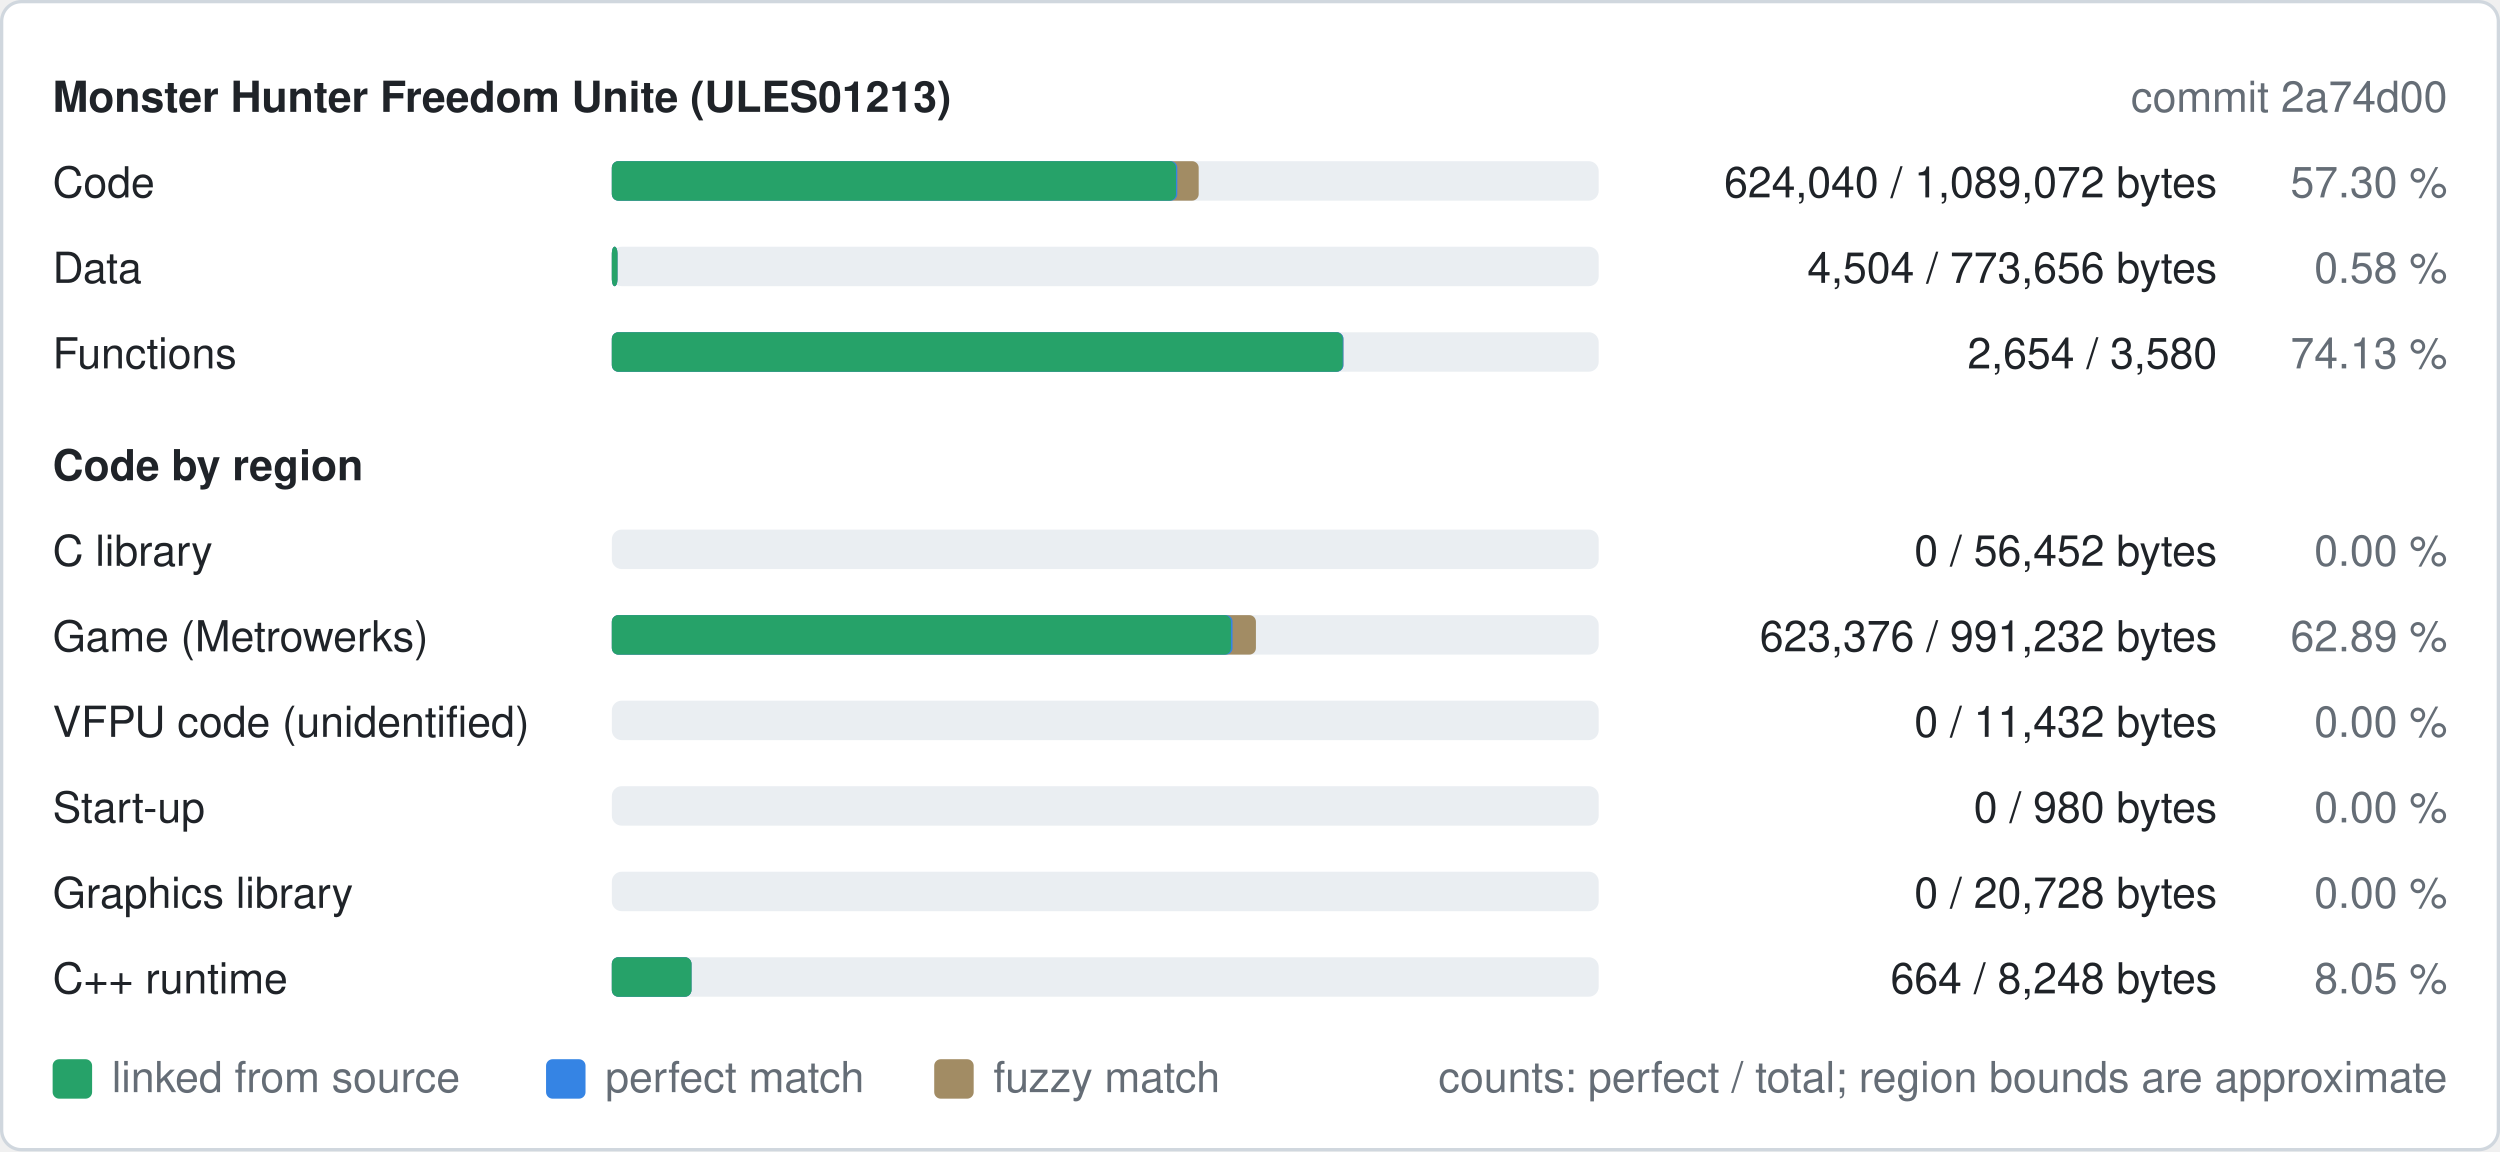
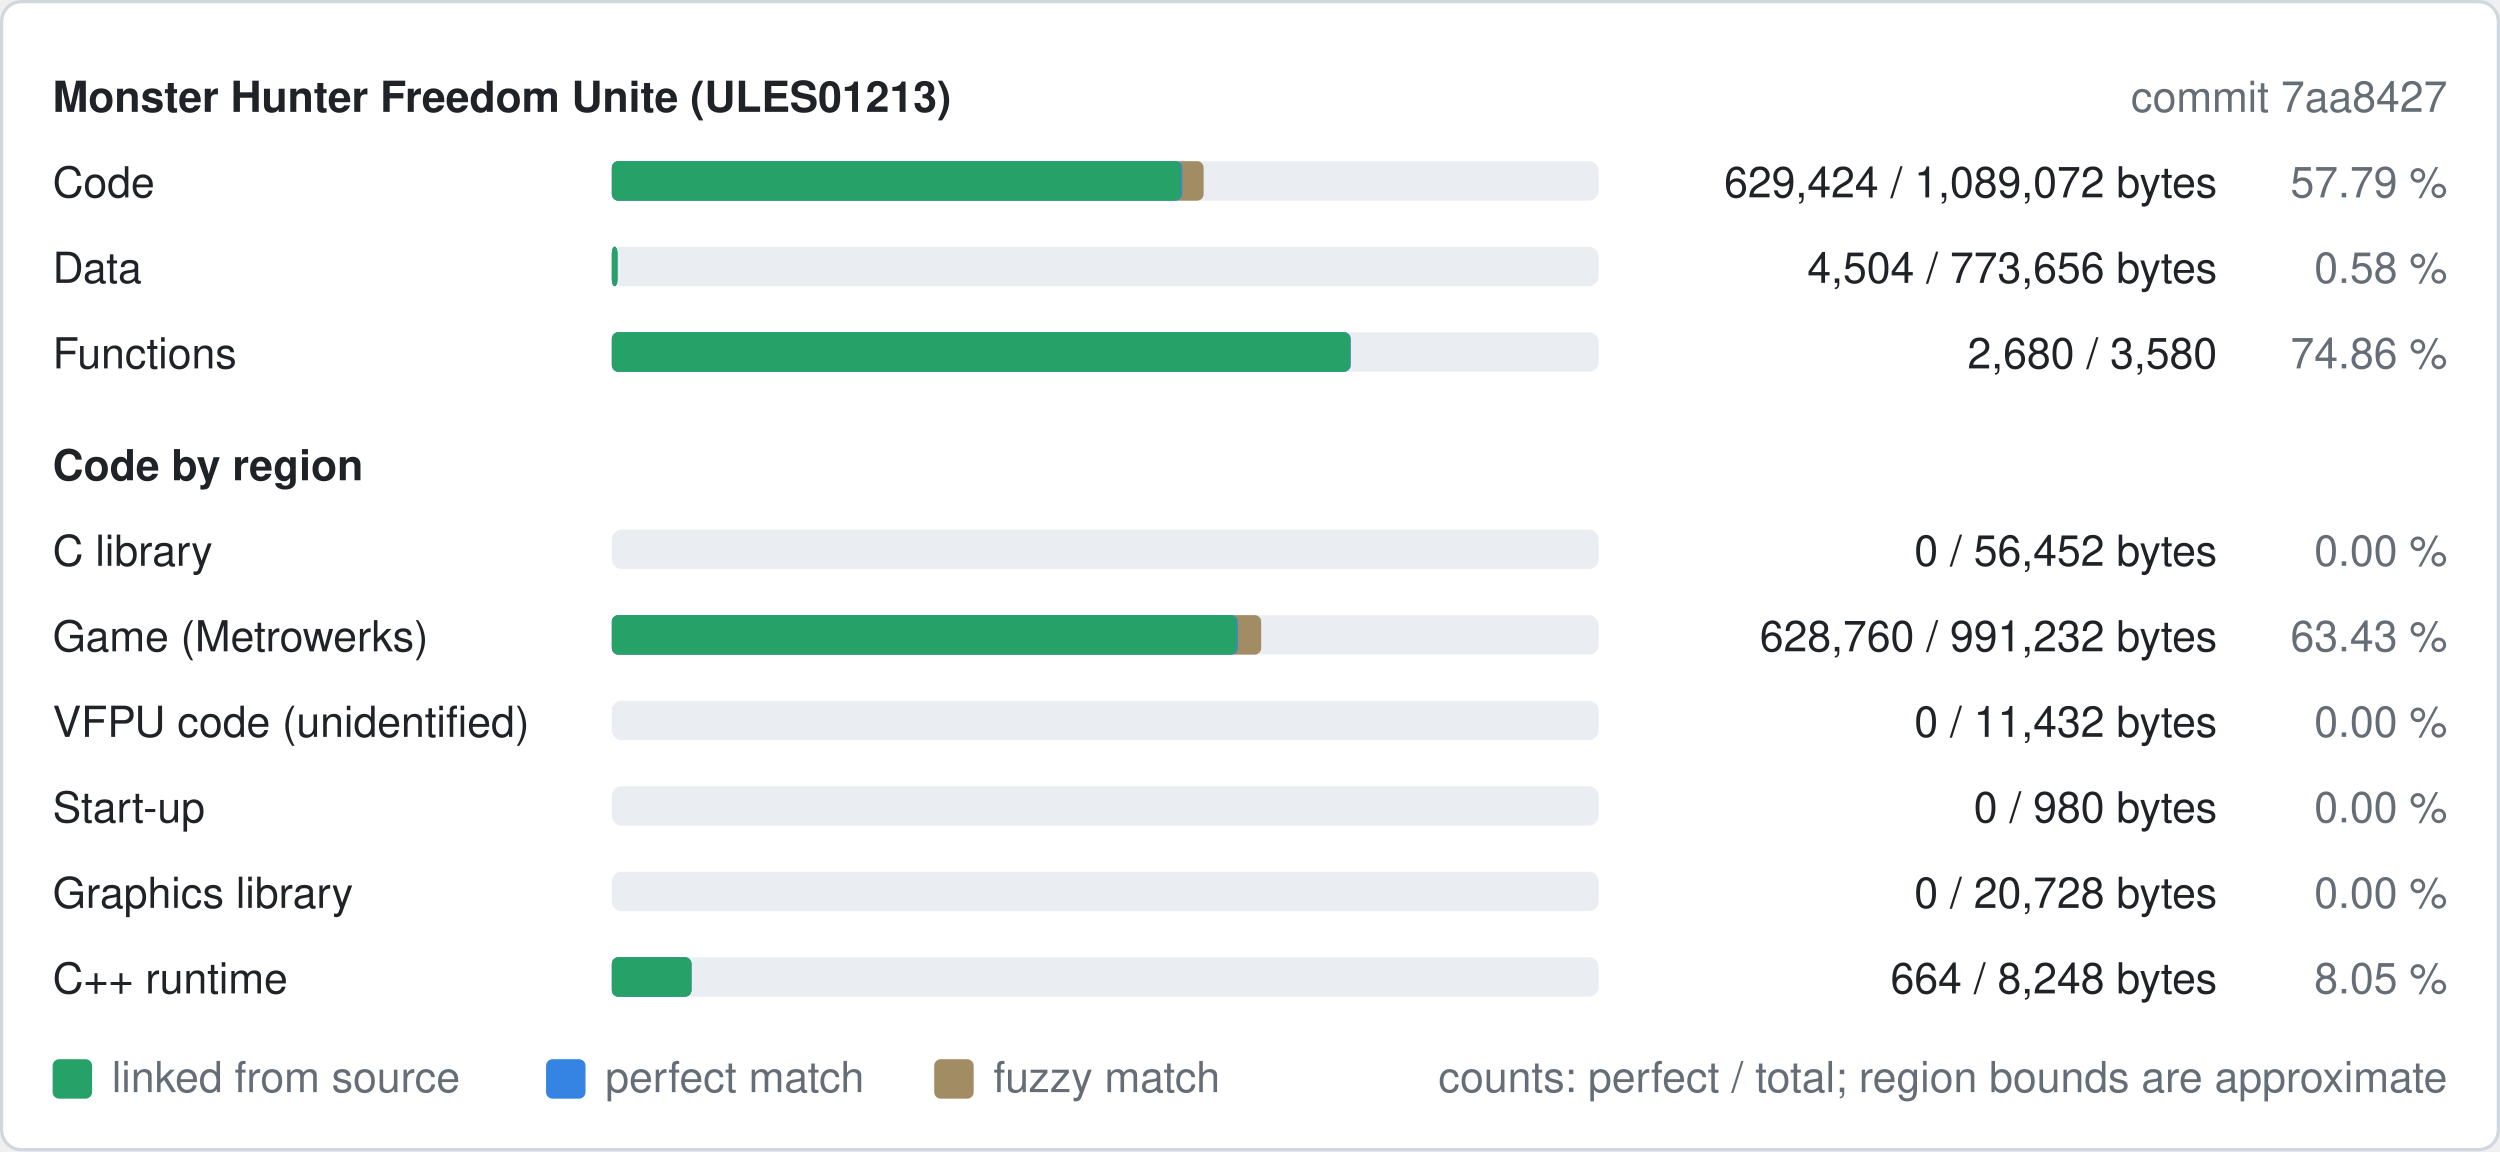
<svg xmlns="http://www.w3.org/2000/svg" width="760" height="350" viewBox="0 0 760 350" role="img" aria-label="Decompilation progress of ULES01213">
  <style>
text{font-family:-apple-system,BlinkMacSystemFont,"Segoe UI",Helvetica,Arial,sans-serif;font-size:13px}
.b{font-weight:600}
.bg{fill:#ffffff;stroke:#d0d7de}.t{fill:#1f2328}.m{fill:#656d76}.track{fill:#eaeef2}.fuzzy{fill:#a28c64}.perfect{fill:#3584e4}.linked{fill:#26a269}
@media (prefers-color-scheme: dark){.bg{fill:#0d1117;stroke:#30363d}.t{fill:#e6edf3}.m{fill:#8d96a0}.track{fill:#21262d}.fuzzy{fill:#a28c64}.perfect{fill:#3584e4}.linked{fill:#2ec27e}}
</style>
  <rect class="bg" x="0.5" y="0.5" width="759" height="349" rx="6" />
  <text class="t b" x="16" y="34">Monster Hunter Freedom Unite (ULES01213)</text>
-   <text class="m" x="744" y="34" text-anchor="end">commit 2a74d00</text>
+   <text class="m" x="744" y="34" text-anchor="end">commit 7aa8427</text>
  <text class="t" x="16" y="60">Code</text>
  <rect class="track" x="186" y="49" width="300" height="12" rx="3" />
-   <rect class="fuzzy" x="186" y="49" width="178.4" height="12" rx="2" />
-   <rect class="perfect" x="186" y="49" width="171.9" height="12" rx="2" />
-   <rect class="linked" x="186" y="49" width="171.5" height="12" rx="2" />
-   <text class="t" x="674" y="60" text-anchor="end">624,040 / 1,089,072 bytes</text>
-   <text class="m" x="744" y="60" text-anchor="end">57.30 %</text>
+   <rect class="fuzzy" x="186" y="49" width="179.9" height="12" rx="2" />
+   <rect class="perfect" x="186" y="49" width="173.4" height="12" rx="2" />
+   <rect class="linked" x="186" y="49" width="173.0" height="12" rx="2" />
+   <text class="t" x="674" y="60" text-anchor="end">629,424 / 1,089,072 bytes</text>
+   <text class="m" x="744" y="60" text-anchor="end">57.79 %</text>
  <text class="t" x="16" y="86">Data</text>
  <rect class="track" x="186" y="75" width="300" height="12" rx="3" />
  <rect class="fuzzy" x="186" y="75" width="1.7" height="12" rx="2" />
  <rect class="perfect" x="186" y="75" width="1.7" height="12" rx="2" />
  <rect class="linked" x="186" y="75" width="1.7" height="12" rx="2" />
  <text class="t" x="674" y="86" text-anchor="end">4,504 / 773,656 bytes</text>
  <text class="m" x="744" y="86" text-anchor="end">0.58 %</text>
  <text class="t" x="16" y="112">Functions</text>
  <rect class="track" x="186" y="101" width="300" height="12" rx="3" />
-   <rect class="fuzzy" x="186" y="101" width="222.4" height="12" rx="2" />
-   <rect class="perfect" x="186" y="101" width="222.4" height="12" rx="2" />
-   <rect class="linked" x="186" y="101" width="222.2" height="12" rx="2" />
-   <text class="t" x="674" y="112" text-anchor="end">2,654 / 3,580</text>
-   <text class="m" x="744" y="112" text-anchor="end">74.13 %</text>
+   <rect class="fuzzy" x="186" y="101" width="224.6" height="12" rx="2" />
+   <rect class="perfect" x="186" y="101" width="224.6" height="12" rx="2" />
+   <rect class="linked" x="186" y="101" width="224.4" height="12" rx="2" />
+   <text class="t" x="674" y="112" text-anchor="end">2,680 / 3,580</text>
+   <text class="m" x="744" y="112" text-anchor="end">74.86 %</text>
  <text class="t b" x="16" y="146">Code by region</text>
  <text class="t" x="16" y="172">C library</text>
  <rect class="track" x="186" y="161" width="300" height="12" rx="3" />
  <text class="t" x="674" y="172" text-anchor="end">0 / 56,452 bytes</text>
  <text class="m" x="744" y="172" text-anchor="end">0.00 %</text>
  <text class="t" x="16" y="198">Game (Metrowerks)</text>
  <rect class="track" x="186" y="187" width="300" height="12" rx="3" />
-   <rect class="fuzzy" x="186" y="187" width="195.8" height="12" rx="2" />
-   <rect class="perfect" x="186" y="187" width="188.7" height="12" rx="2" />
-   <rect class="linked" x="186" y="187" width="188.2" height="12" rx="2" />
-   <text class="t" x="674" y="198" text-anchor="end">623,376 / 991,232 bytes</text>
-   <text class="m" x="744" y="198" text-anchor="end">62.89 %</text>
+   <rect class="fuzzy" x="186" y="187" width="197.4" height="12" rx="2" />
+   <rect class="perfect" x="186" y="187" width="190.3" height="12" rx="2" />
+   <rect class="linked" x="186" y="187" width="189.9" height="12" rx="2" />
+   <text class="t" x="674" y="198" text-anchor="end">628,760 / 991,232 bytes</text>
+   <text class="m" x="744" y="198" text-anchor="end">63.43 %</text>
  <text class="t" x="16" y="224">VFPU code (unidentified)</text>
  <rect class="track" x="186" y="213" width="300" height="12" rx="3" />
  <text class="t" x="674" y="224" text-anchor="end">0 / 11,432 bytes</text>
  <text class="m" x="744" y="224" text-anchor="end">0.00 %</text>
  <text class="t" x="16" y="250">Start-up</text>
  <rect class="track" x="186" y="239" width="300" height="12" rx="3" />
  <text class="t" x="674" y="250" text-anchor="end">0 / 980 bytes</text>
  <text class="m" x="744" y="250" text-anchor="end">0.00 %</text>
  <text class="t" x="16" y="276">Graphics library</text>
  <rect class="track" x="186" y="265" width="300" height="12" rx="3" />
  <text class="t" x="674" y="276" text-anchor="end">0 / 20,728 bytes</text>
  <text class="m" x="744" y="276" text-anchor="end">0.00 %</text>
  <text class="t" x="16" y="302">C++ runtime</text>
  <rect class="track" x="186" y="291" width="300" height="12" rx="3" />
  <rect class="fuzzy" x="186" y="291" width="24.2" height="12" rx="2" />
  <rect class="perfect" x="186" y="291" width="24.2" height="12" rx="2" />
  <rect class="linked" x="186" y="291" width="24.2" height="12" rx="2" />
  <text class="t" x="674" y="302" text-anchor="end">664 / 8,248 bytes</text>
  <text class="m" x="744" y="302" text-anchor="end">8.05 %</text>
  <rect class="linked" x="16" y="322" width="12" height="12" rx="2" />
  <text class="m" x="34" y="332">linked from source</text>
  <rect class="perfect" x="166" y="322" width="12" height="12" rx="2" />
  <text class="m" x="184" y="332">perfect match</text>
  <rect class="fuzzy" x="284" y="322" width="12" height="12" rx="2" />
  <text class="m" x="302" y="332">fuzzy match</text>
  <text class="m" x="744" y="332" text-anchor="end">counts: perfect / total; region bounds are approximate</text>
</svg>
